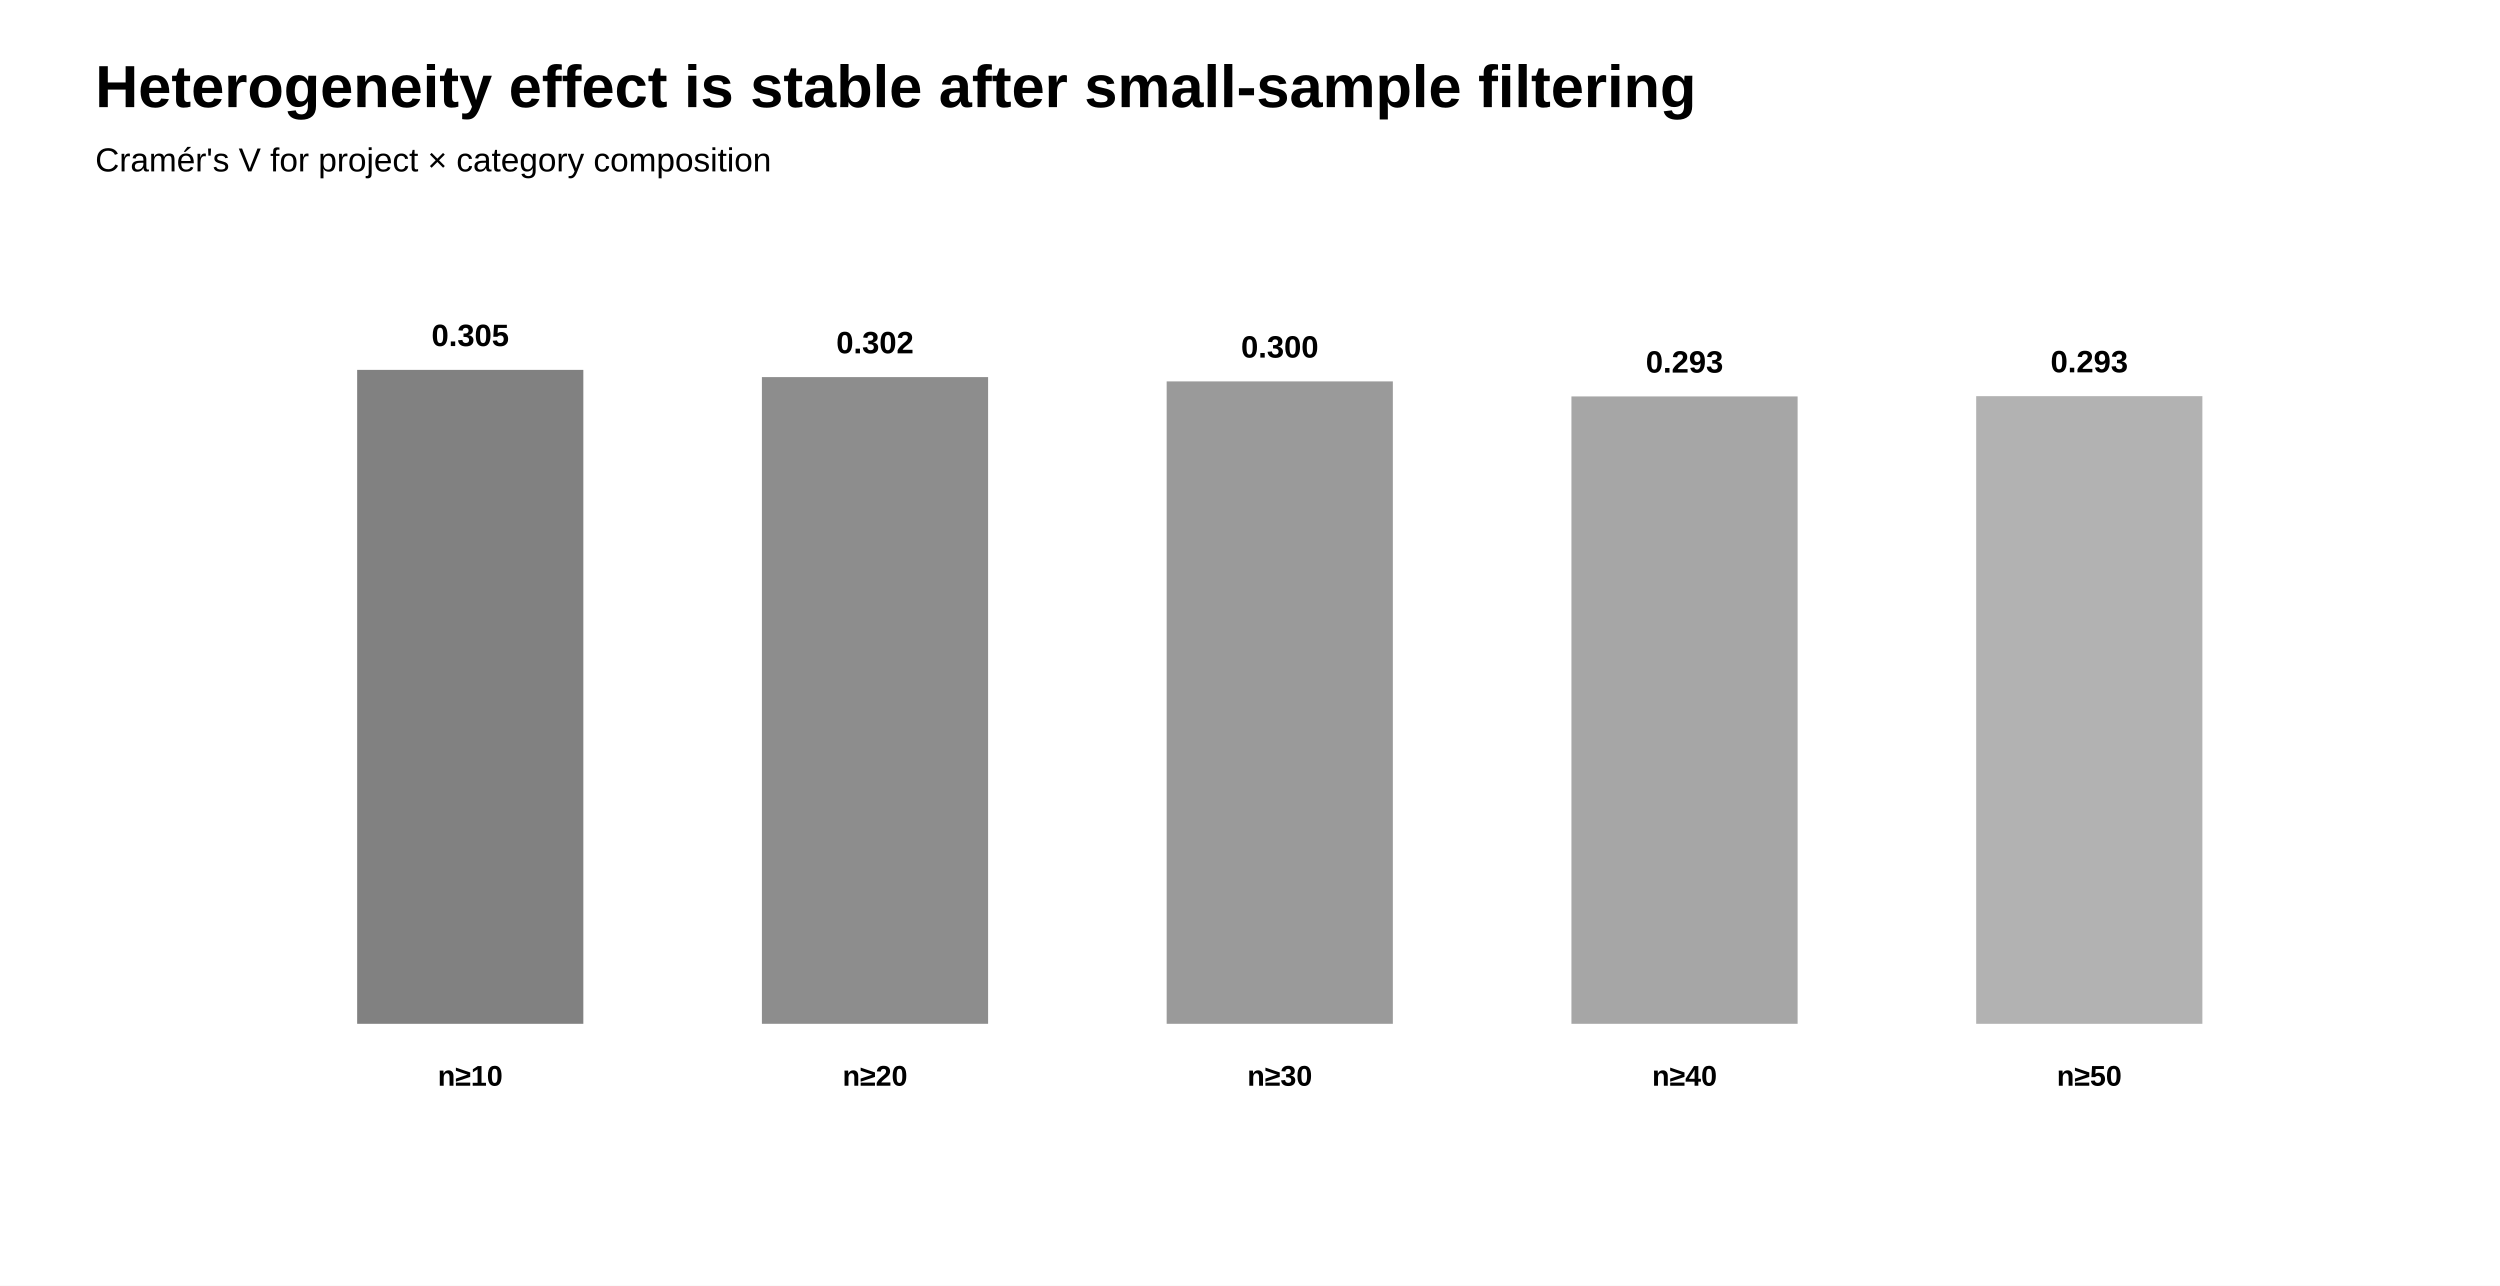
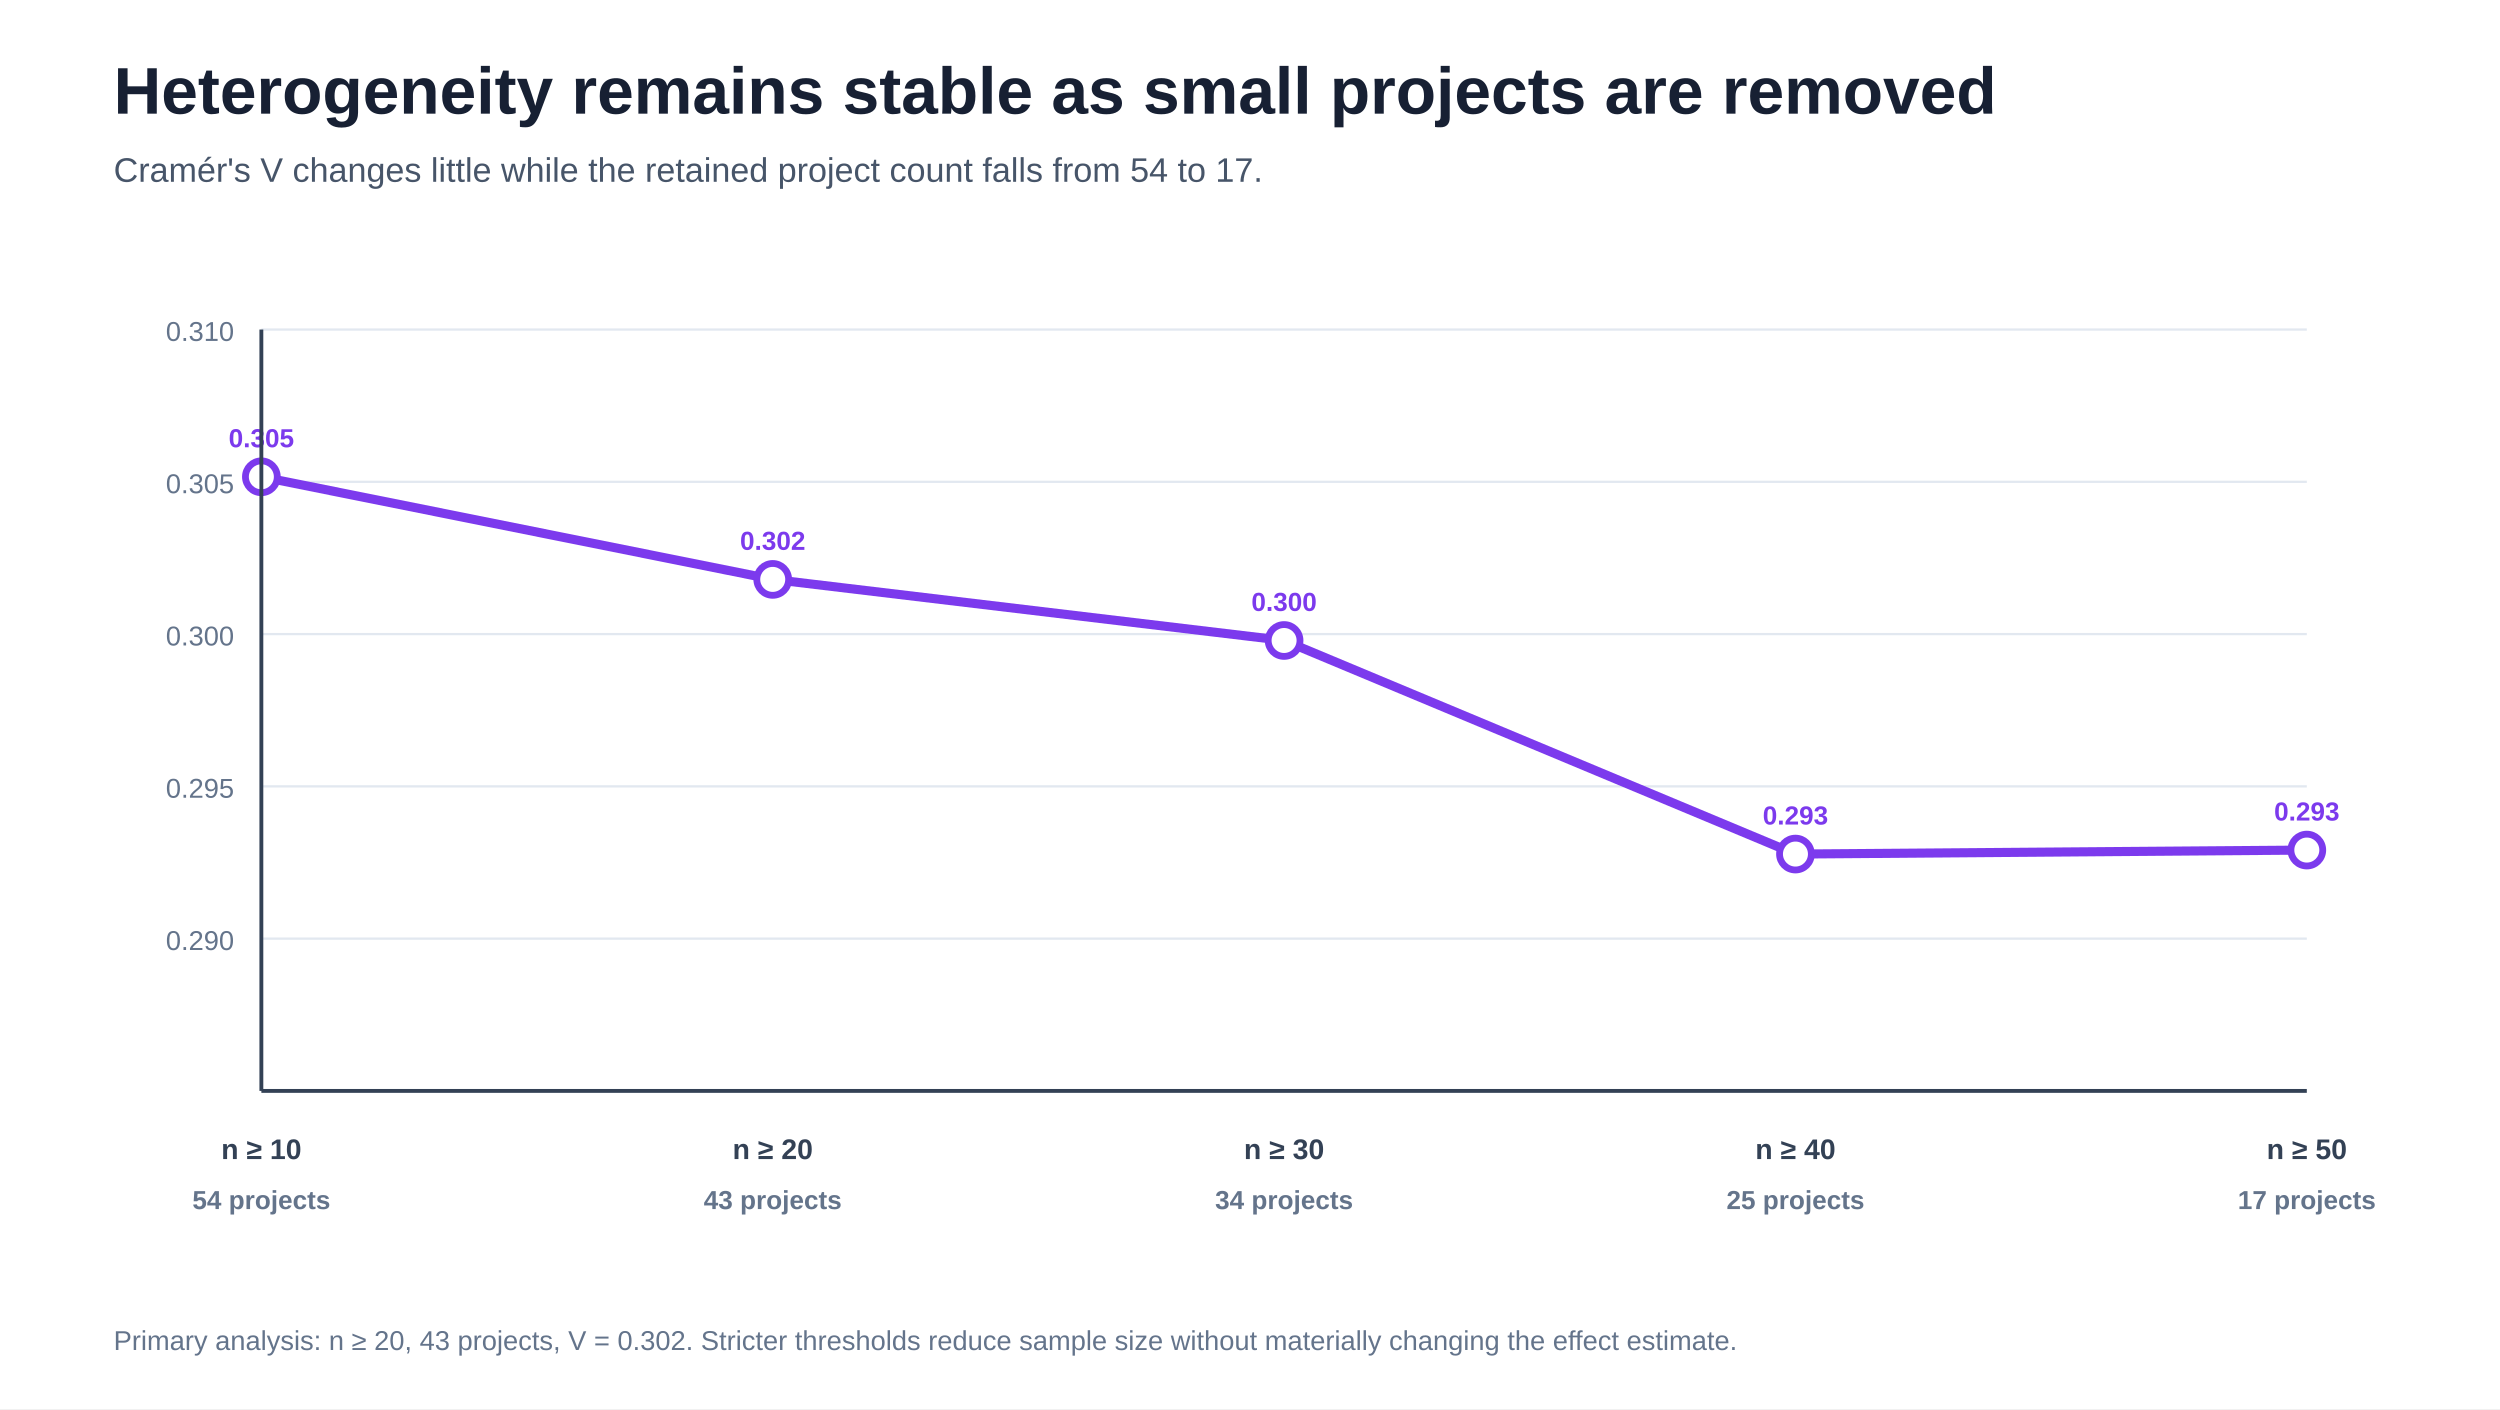
- <svg xmlns="http://www.w3.org/2000/svg" width="1050" height="540" viewBox="0 0 1050 540">
-   <rect width="100%" height="100%" fill="white" />
-   <text x="40" y="45" font-family="Arial, sans-serif" font-size="25" font-weight="700" text-anchor="start">Heterogeneity effect is stable after small-sample filtering</text>
-   <text x="40" y="72" font-family="Arial, sans-serif" font-size="14" font-weight="400" text-anchor="start">Cramér's V for project × category composition</text>
-   <rect x="150" y="155.351" width="95" height="274.649" fill="#666" fill-opacity="0.82" />
-   <text x="197.5" y="145.351" font-family="Arial, sans-serif" font-size="13" font-weight="700" text-anchor="middle">0.305</text>
-   <text x="197.5" y="456" font-family="Arial, sans-serif" font-size="12" font-weight="700" text-anchor="middle">n≥10</text>
-   <rect x="320" y="158.384" width="95" height="271.616" fill="#666" fill-opacity="0.74" />
-   <text x="367.5" y="148.384" font-family="Arial, sans-serif" font-size="13" font-weight="700" text-anchor="middle">0.302</text>
-   <text x="367.5" y="456" font-family="Arial, sans-serif" font-size="12" font-weight="700" text-anchor="middle">n≥20</text>
-   <rect x="490" y="160.189" width="95" height="269.811" fill="#666" fill-opacity="0.66" />
-   <text x="537.5" y="150.189" font-family="Arial, sans-serif" font-size="13" font-weight="700" text-anchor="middle">0.300</text>
-   <text x="537.5" y="456" font-family="Arial, sans-serif" font-size="12" font-weight="700" text-anchor="middle">n≥30</text>
-   <rect x="660" y="166.501" width="95" height="263.499" fill="#666" fill-opacity="0.58" />
-   <text x="707.5" y="156.501" font-family="Arial, sans-serif" font-size="13" font-weight="700" text-anchor="middle">0.293</text>
-   <text x="707.5" y="456" font-family="Arial, sans-serif" font-size="12" font-weight="700" text-anchor="middle">n≥40</text>
-   <rect x="830" y="166.383" width="95" height="263.617" fill="#666" fill-opacity="0.5" />
-   <text x="877.5" y="156.383" font-family="Arial, sans-serif" font-size="13" font-weight="700" text-anchor="middle">0.293</text>
-   <text x="877.5" y="456" font-family="Arial, sans-serif" font-size="12" font-weight="700" text-anchor="middle">n≥50</text>
+ <svg xmlns="http://www.w3.org/2000/svg" width="1100" height="620" viewBox="0 0 1100 620">
+   <rect width="100%" height="100%" fill="#ffffff" />
+   <text x="50" y="50" font-family="Arial, Helvetica, sans-serif" font-size="29" font-weight="700" text-anchor="start" fill="#172033">Heterogeneity remains stable as small projects are removed</text>
+   <text x="50" y="80" font-family="Arial, Helvetica, sans-serif" font-size="15" font-weight="400" text-anchor="start" fill="#475569">Cramér's V changes little while the retained project count falls from 54 to 17.</text>
+   <line x1="115" y1="413" x2="1015" y2="413" stroke="#e2e8f0" stroke-width="1" />
+   <text x="103" y="418" font-family="Arial, Helvetica, sans-serif" font-size="12" font-weight="400" text-anchor="end" fill="#64748b">0.290</text>
+   <line x1="115" y1="346" x2="1015" y2="346" stroke="#e2e8f0" stroke-width="1" />
+   <text x="103" y="351" font-family="Arial, Helvetica, sans-serif" font-size="12" font-weight="400" text-anchor="end" fill="#64748b">0.295</text>
+   <line x1="115" y1="279" x2="1015" y2="279" stroke="#e2e8f0" stroke-width="1" />
+   <text x="103" y="284" font-family="Arial, Helvetica, sans-serif" font-size="12" font-weight="400" text-anchor="end" fill="#64748b">0.300</text>
+   <line x1="115" y1="212" x2="1015" y2="212" stroke="#e2e8f0" stroke-width="1" />
+   <text x="103" y="217" font-family="Arial, Helvetica, sans-serif" font-size="12" font-weight="400" text-anchor="end" fill="#64748b">0.305</text>
+   <line x1="115" y1="145" x2="1015" y2="145" stroke="#e2e8f0" stroke-width="1" />
+   <text x="103" y="150" font-family="Arial, Helvetica, sans-serif" font-size="12" font-weight="400" text-anchor="end" fill="#64748b">0.310</text>
+   <polyline points="115,209.789 340,254.934 565,281.814 790,375.788 1015,374.033" fill="none" stroke="#7c3aed" stroke-width="4" stroke-linecap="round" stroke-linejoin="round" />
+   <circle cx="115" cy="209.789" r="7" fill="#fff" stroke="#7c3aed" stroke-width="3" />
+   <text x="115" y="196.789" font-family="Arial, Helvetica, sans-serif" font-size="11.5" font-weight="700" text-anchor="middle" fill="#7c3aed">0.305</text>
+   <text x="115" y="510" font-family="Arial, Helvetica, sans-serif" font-size="12.5" font-weight="700" text-anchor="middle" fill="#334155">n ≥ 10</text>
+   <text x="115" y="532" font-family="Arial, Helvetica, sans-serif" font-size="11.5" font-weight="600" text-anchor="middle" fill="#64748b">54 projects</text>
+   <circle cx="340" cy="254.934" r="7" fill="#fff" stroke="#7c3aed" stroke-width="3" />
+   <text x="340" y="241.934" font-family="Arial, Helvetica, sans-serif" font-size="11.5" font-weight="700" text-anchor="middle" fill="#7c3aed">0.302</text>
+   <text x="340" y="510" font-family="Arial, Helvetica, sans-serif" font-size="12.5" font-weight="700" text-anchor="middle" fill="#334155">n ≥ 20</text>
+   <text x="340" y="532" font-family="Arial, Helvetica, sans-serif" font-size="11.5" font-weight="600" text-anchor="middle" fill="#64748b">43 projects</text>
+   <circle cx="565" cy="281.814" r="7" fill="#fff" stroke="#7c3aed" stroke-width="3" />
+   <text x="565" y="268.814" font-family="Arial, Helvetica, sans-serif" font-size="11.5" font-weight="700" text-anchor="middle" fill="#7c3aed">0.300</text>
+   <text x="565" y="510" font-family="Arial, Helvetica, sans-serif" font-size="12.5" font-weight="700" text-anchor="middle" fill="#334155">n ≥ 30</text>
+   <text x="565" y="532" font-family="Arial, Helvetica, sans-serif" font-size="11.5" font-weight="600" text-anchor="middle" fill="#64748b">34 projects</text>
+   <circle cx="790" cy="375.788" r="7" fill="#fff" stroke="#7c3aed" stroke-width="3" />
+   <text x="790" y="362.788" font-family="Arial, Helvetica, sans-serif" font-size="11.5" font-weight="700" text-anchor="middle" fill="#7c3aed">0.293</text>
+   <text x="790" y="510" font-family="Arial, Helvetica, sans-serif" font-size="12.5" font-weight="700" text-anchor="middle" fill="#334155">n ≥ 40</text>
+   <text x="790" y="532" font-family="Arial, Helvetica, sans-serif" font-size="11.5" font-weight="600" text-anchor="middle" fill="#64748b">25 projects</text>
+   <circle cx="1015" cy="374.033" r="7" fill="#fff" stroke="#7c3aed" stroke-width="3" />
+   <text x="1015" y="361.033" font-family="Arial, Helvetica, sans-serif" font-size="11.5" font-weight="700" text-anchor="middle" fill="#7c3aed">0.293</text>
+   <text x="1015" y="510" font-family="Arial, Helvetica, sans-serif" font-size="12.5" font-weight="700" text-anchor="middle" fill="#334155">n ≥ 50</text>
+   <text x="1015" y="532" font-family="Arial, Helvetica, sans-serif" font-size="11.5" font-weight="600" text-anchor="middle" fill="#64748b">17 projects</text>
+   <line x1="115" y1="480" x2="1015" y2="480" stroke="#334155" stroke-width="1.7" />
+   <line x1="115" y1="145" x2="115" y2="480" stroke="#334155" stroke-width="1.7" />
+   <text x="50" y="594" font-family="Arial, Helvetica, sans-serif" font-size="12" font-weight="400" text-anchor="start" fill="#64748b">Primary analysis: n ≥ 20, 43 projects, V = 0.302. Stricter thresholds reduce sample size without materially changing the effect estimate.</text>
</svg>
